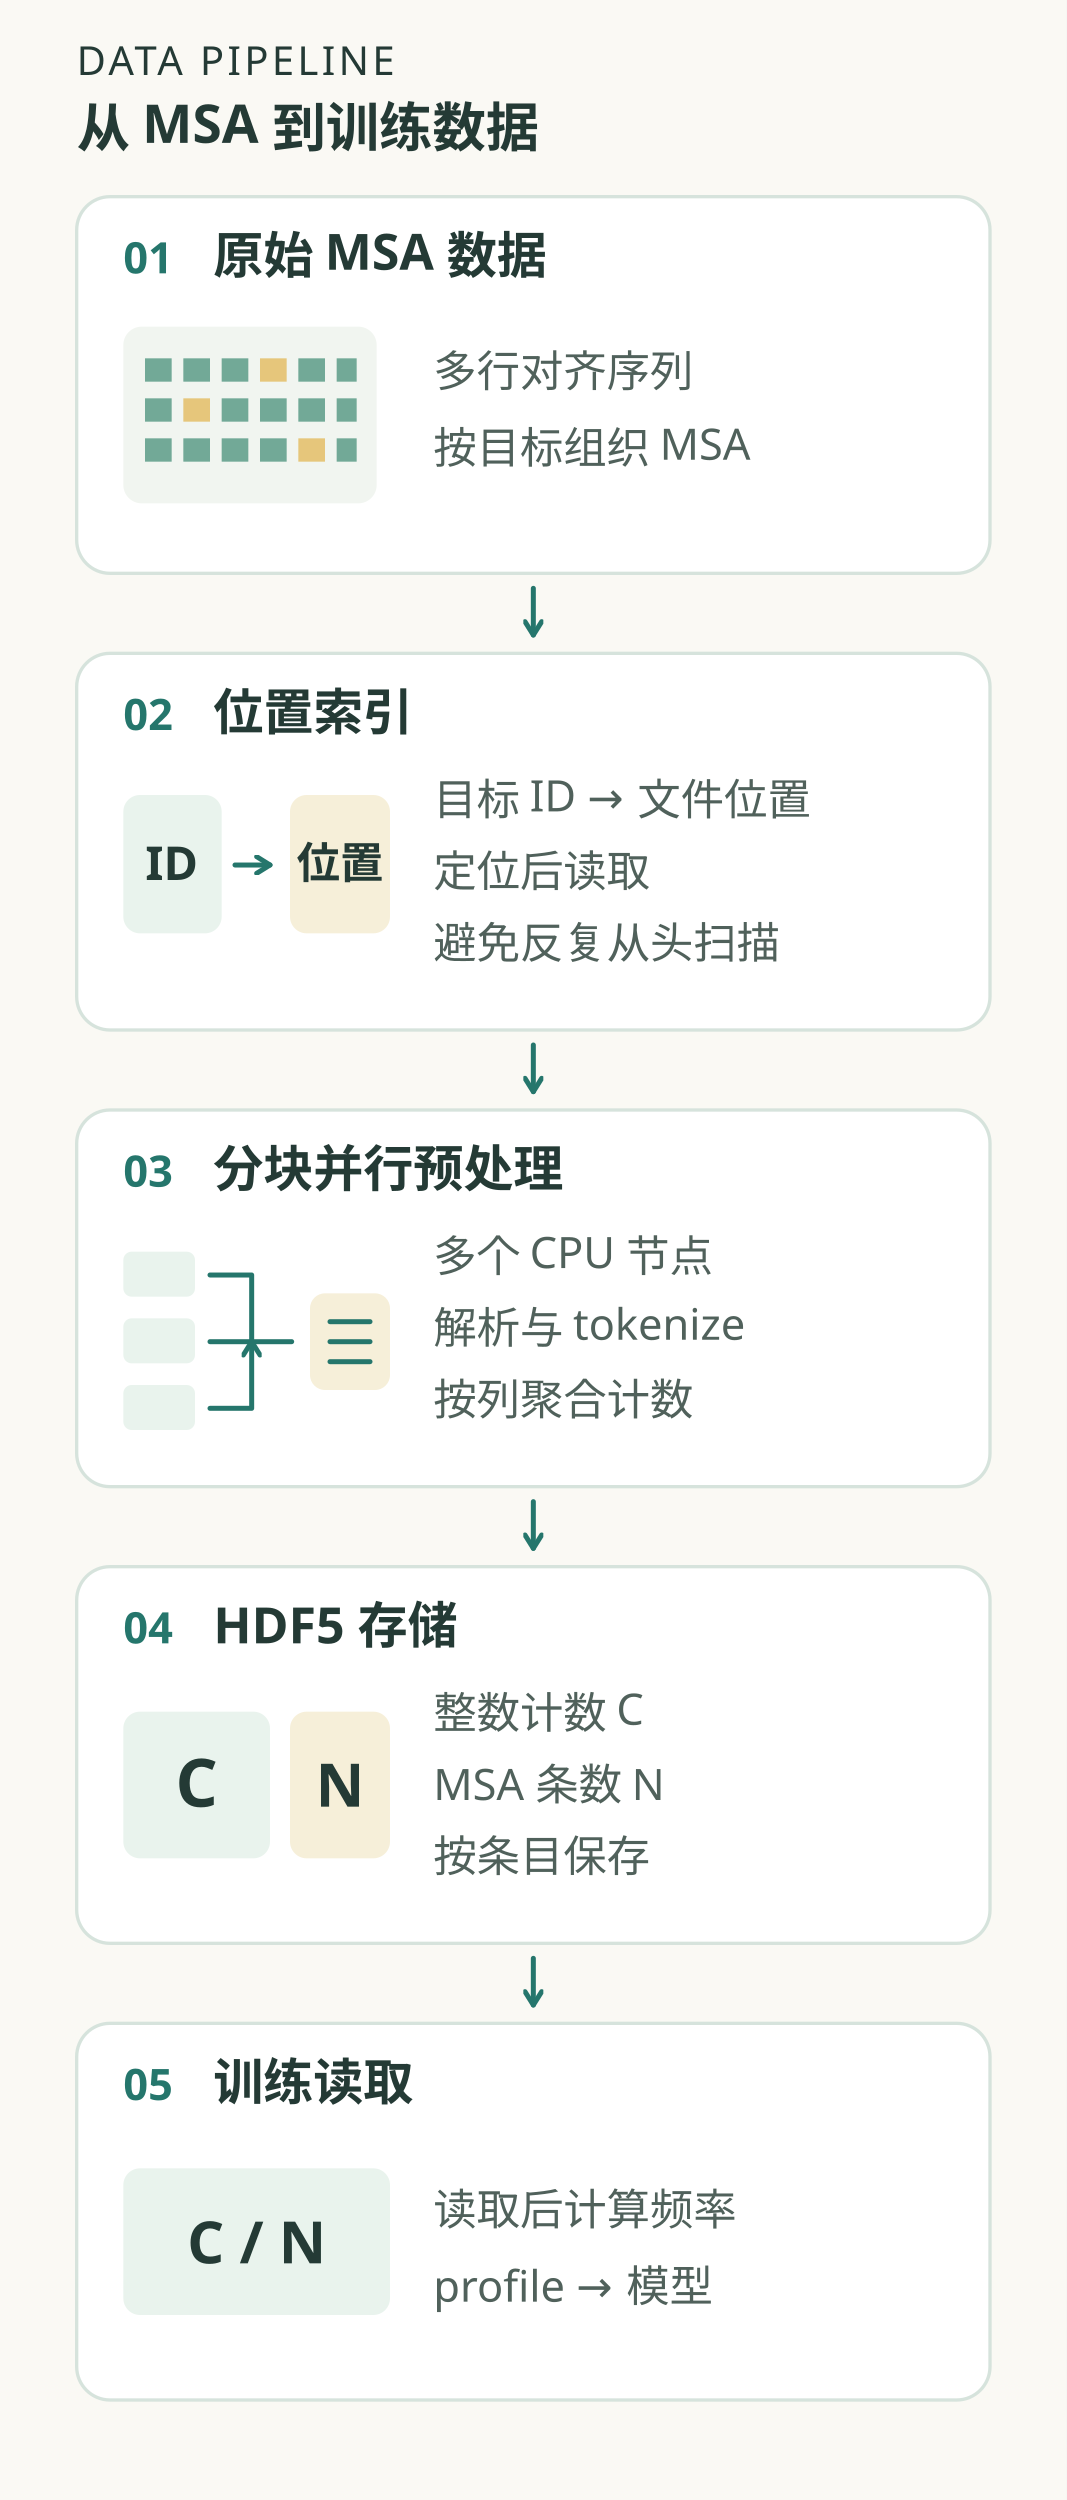
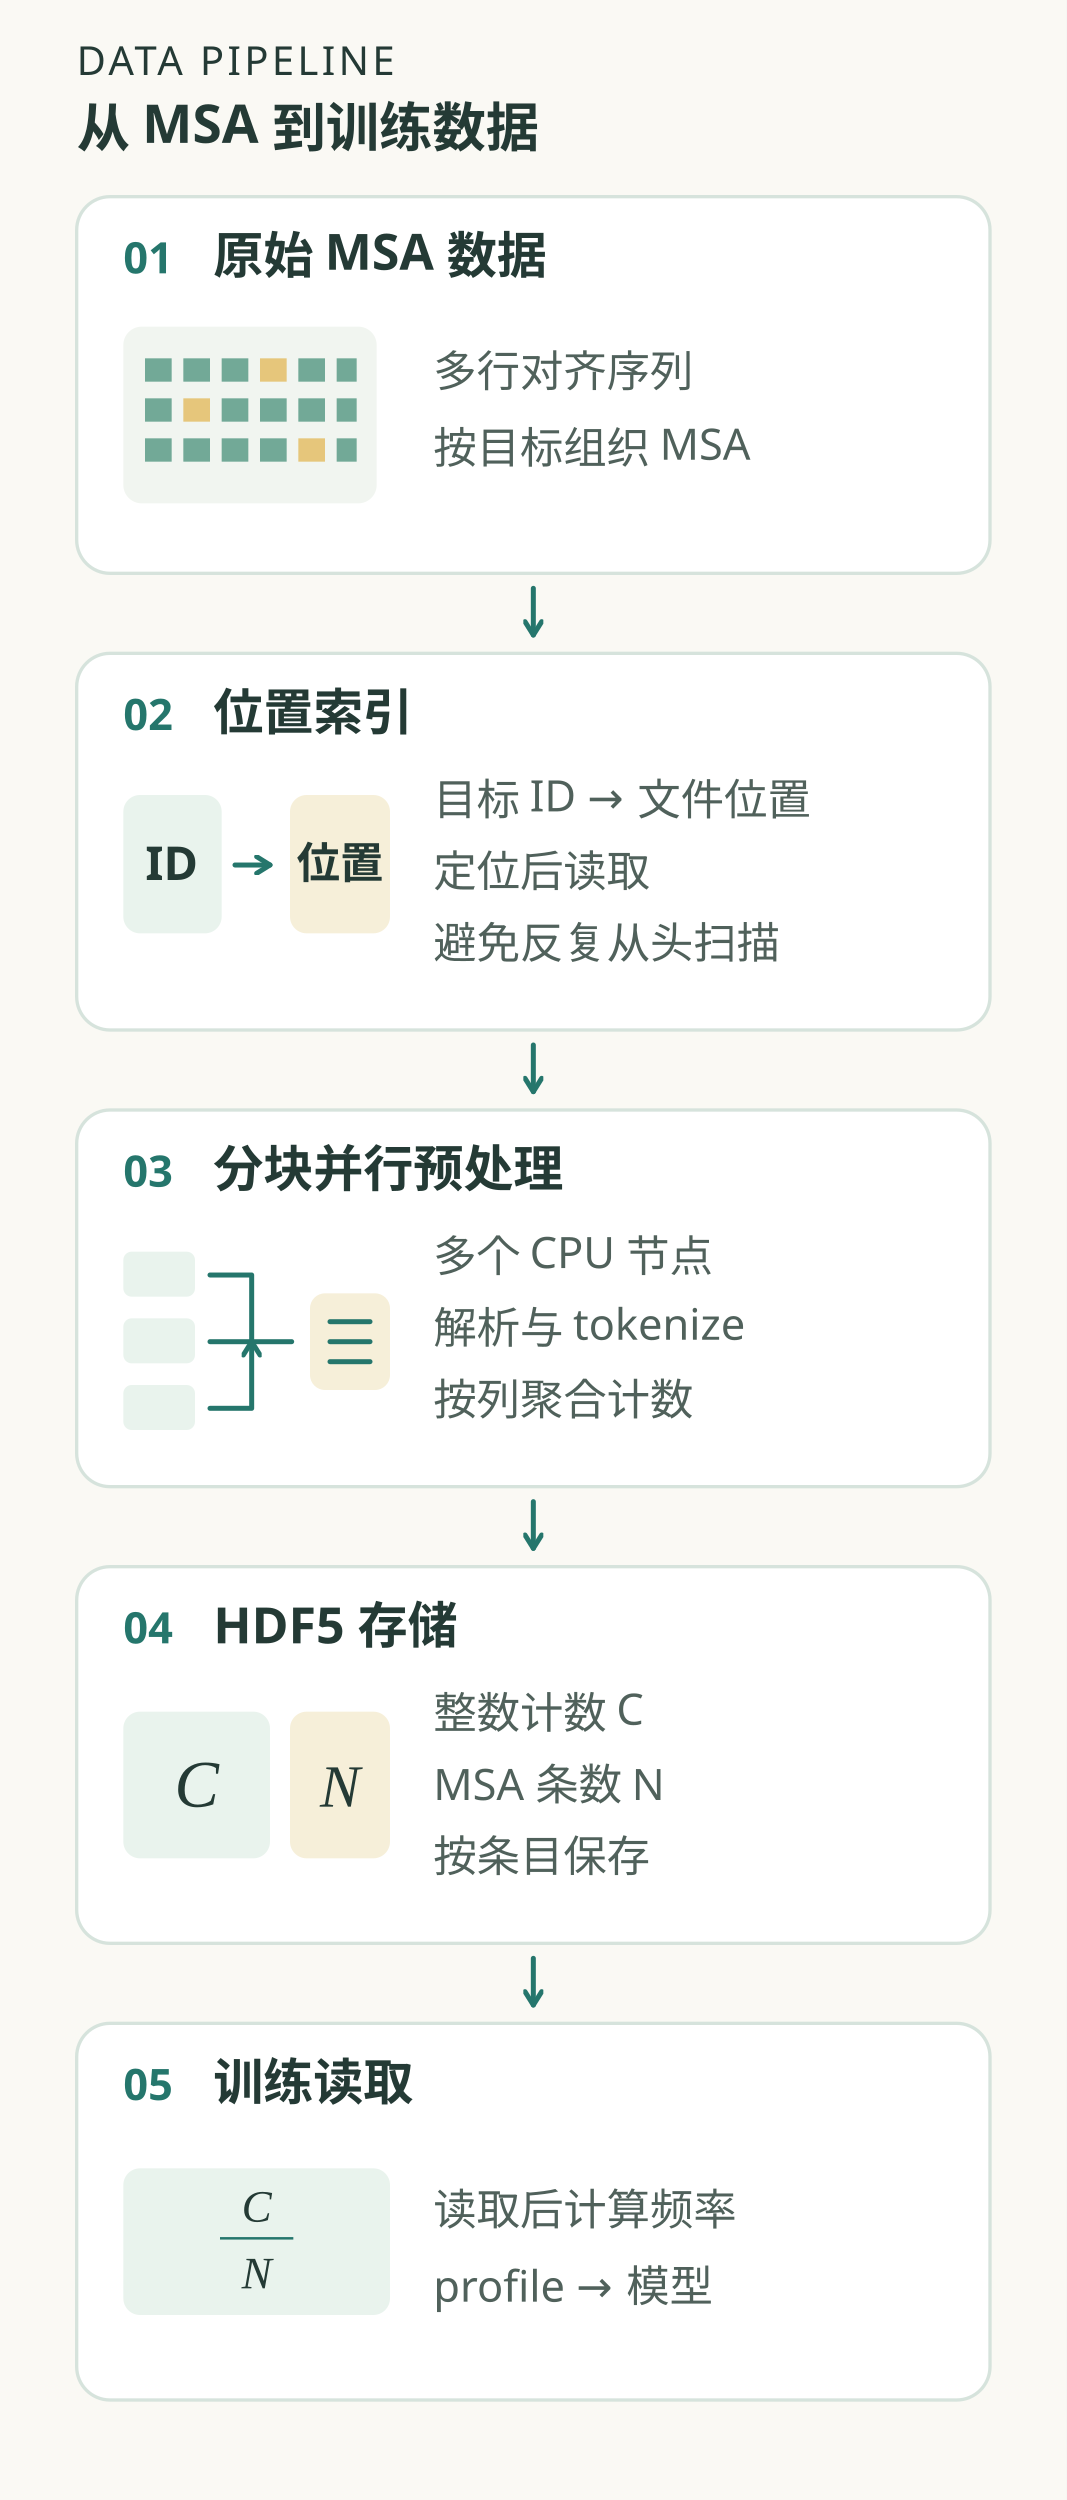
<svg xmlns="http://www.w3.org/2000/svg" width="640" height="1500" viewBox="0 0 640 1500" role="img" aria-labelledby="title desc">
  <defs>
    <marker id="arrow" markerWidth="12" markerHeight="12" refX="10" refY="6" orient="auto" markerUnits="userSpaceOnUse">
      <path d="M2 1 L10 6 L2 11" fill="none" stroke="#25766c" stroke-width="3" stroke-linecap="round" stroke-linejoin="round" />
    </marker>
    <style>
      text{font-family:"Microsoft YaHei","PingFang SC","Noto Sans SC",sans-serif;fill:#243a35}
      .card{fill:#fff;stroke:#d6e3dc;stroke-width:2}
      .step{font-size:26px;font-weight:700;fill:#25766c}
      .heading{font-size:30px;font-weight:700}
      .body{font-size:26px;fill:#50615b}
      .line{fill:none;stroke:#25766c;stroke-width:3;stroke-linecap:round;stroke-linejoin:round}
      .soft{fill:#e9f3ed}
+       .math{font-family:"Cambria Math","Times New Roman",serif;font-style:italic;font-weight:400}
    </style>
  </defs>
  <rect width="640" height="1500" fill="#faf9f4" />
  <text x="46" y="45" font-size="24" letter-spacing="2" fill="#25766c">DATA PIPELINE</text>
  <text x="46" y="88" font-size="32" font-weight="700">从 MSA 到训练数据</text>
  <rect class="card" x="46" y="118" width="548" height="226" rx="20" />
  <text class="step" x="74" y="164">01</text>
  <text class="heading" x="128" y="164">原始 MSA 数据</text>
  <g aria-hidden="true">
    <rect x="74" y="196" width="152" height="106" rx="11" fill="#f1f5f0" />
    <g fill="#72a997">
      <path d="M87 215h16v14H87z M110 215h16v14h-16z M133 215h16v14h-16z M179 215h16v14h-16z M202 215h12v14h-12z" />
      <path d="M87 239h16v14H87z M133 239h16v14h-16z M156 239h16v14h-16z M179 239h16v14h-16z M202 239h12v14h-12z" />
      <path d="M87 263h16v14H87z M110 263h16v14h-16z M133 263h16v14h-16z M156 263h16v14h-16z M202 263h12v14h-12z" />
    </g>
    <path d="M156 215h16v14h-16z M110 239h16v14h-16z M179 263h16v14h-16z" fill="#e6c67b" />
  </g>
  <text class="body" x="260" y="232">多行对齐序列</text>
  <text class="body" x="260" y="278">按目标组织 MSA</text>
  <path class="line" d="M320 353 V381" marker-end="url(#arrow)" />
  <rect class="card" x="46" y="392" width="548" height="226" rx="20" />
  <text class="step" x="74" y="438">02</text>
  <text class="heading" x="128" y="438">位置索引</text>
  <g aria-hidden="true">
    <rect class="soft" x="74" y="477" width="59" height="83" rx="10" />
    <text x="103" y="528" text-anchor="middle" font-size="28" font-weight="700" fill="#25766c">ID</text>
    <path class="line" d="M141 519 H162" marker-end="url(#arrow)" />
    <rect x="174" y="477" width="60" height="83" rx="10" fill="#f6efd9" />
    <text x="204" y="527" text-anchor="middle" font-size="26" font-weight="700">位置</text>
  </g>
  <text class="body" x="260" y="489">目标 ID → 文件位置</text>
  <text class="body" x="260" y="532">定位后读取</text>
  <text class="body" x="260" y="575">避免反复从头扫描</text>
  <path class="line" d="M320 627 V655" marker-end="url(#arrow)" />
  <rect class="card" x="46" y="666" width="548" height="226" rx="20" />
  <text class="step" x="74" y="712">03</text>
  <text class="heading" x="128" y="712">分块并行预处理</text>
  <g aria-hidden="true">
    <rect class="soft" x="74" y="751" width="43" height="27" rx="5" />
    <rect class="soft" x="74" y="791" width="43" height="27" rx="5" />
    <rect class="soft" x="74" y="831" width="43" height="27" rx="5" />
    <path class="line" d="M126 765 H151 V805 H175 M126 805 H175 M126 845 H151 V805" marker-end="url(#arrow)" />
    <rect x="186" y="776" width="48" height="58" rx="9" fill="#f6efd9" />
    <path class="line" d="M198 793 H222 M198 805 H222 M198 817 H222" />
  </g>
  <text class="body" x="260" y="763">多个 CPU 节点</text>
  <text class="body" x="260" y="806">解析与 tokenize</text>
  <text class="body" x="260" y="849">按列聚合计数</text>
  <path class="line" d="M320 901 V929" marker-end="url(#arrow)" />
  <rect class="card" x="46" y="940" width="548" height="226" rx="20" />
  <text class="step" x="74" y="986">04</text>
  <text class="heading" x="128" y="986">HDF5 存储</text>
  <g aria-hidden="true">
    <rect class="soft" x="74" y="1027" width="88" height="88" rx="10" />
-     <text x="118" y="1084" text-anchor="middle" font-size="40" font-weight="700" fill="#25766c">C</text>
+     <text class="math" x="118" y="1084" text-anchor="middle" font-size="40" font-weight="700" fill="#25766c">C</text>
    <rect x="174" y="1027" width="60" height="88" rx="10" fill="#f6efd9" />
-     <text x="204" y="1084" text-anchor="middle" font-size="36" font-weight="700">N</text>
+     <text class="math" x="204" y="1084" text-anchor="middle" font-size="36" font-weight="700">N</text>
  </g>
  <text class="body" x="260" y="1037">整数计数 C</text>
  <text class="body" x="260" y="1080">MSA 条数 N</text>
  <text class="body" x="260" y="1123">按条目保存</text>
  <path class="line" d="M320 1175 V1203" marker-end="url(#arrow)" />
  <rect class="card" x="46" y="1214" width="548" height="226" rx="20" />
  <text class="step" x="74" y="1260">05</text>
  <text class="heading" x="128" y="1260">训练读取</text>
  <g aria-hidden="true">
    <rect class="soft" x="74" y="1301" width="160" height="88" rx="10" />
-     <text x="154" y="1358" text-anchor="middle" font-size="35" font-weight="700" fill="#25766c">C / N</text>
+     <g role="img" aria-label="C divided by N">
+       <text class="math" x="154" y="1333" text-anchor="middle" font-size="27">C</text>
+       <path d="M132 1343 H176" fill="none" stroke="#25766c" stroke-width="1.5" />
+       <text class="math" x="154" y="1373" text-anchor="middle" font-size="27">N</text>
+     </g>
  </g>
  <text class="body" x="260" y="1335">读取后计算频率</text>
  <text class="body" x="260" y="1381">profile → 模型</text>
</svg>
